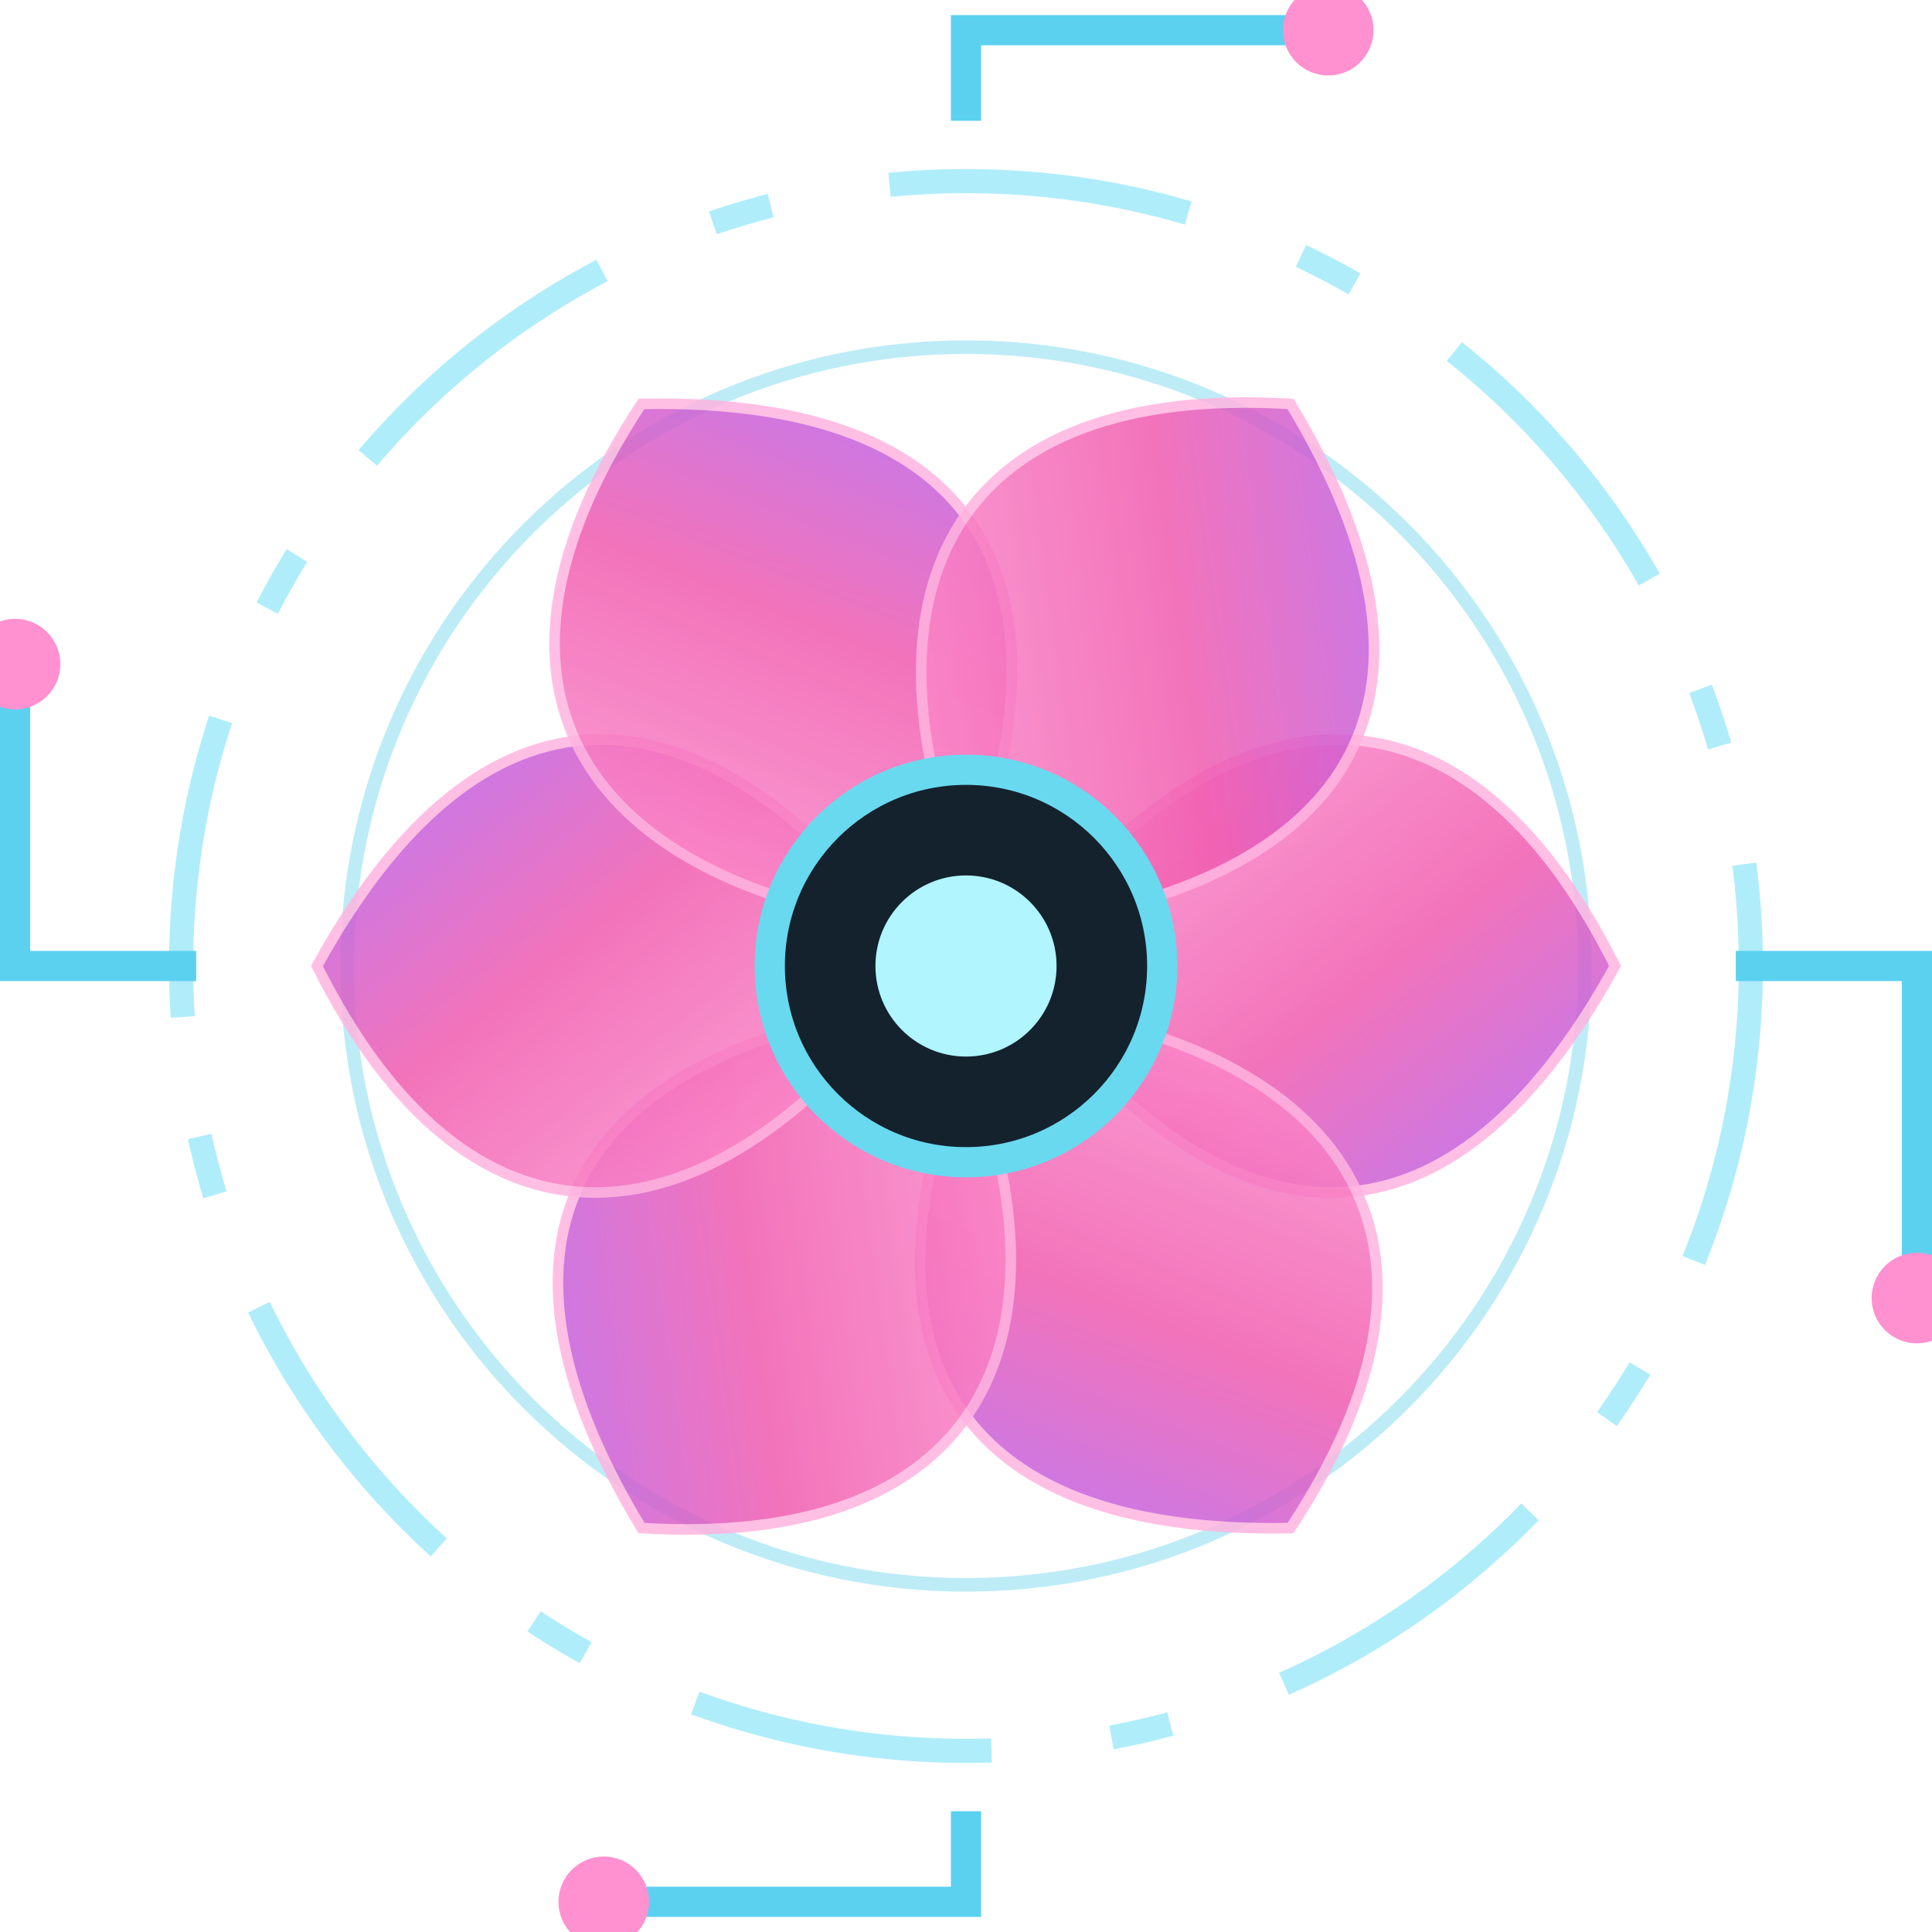
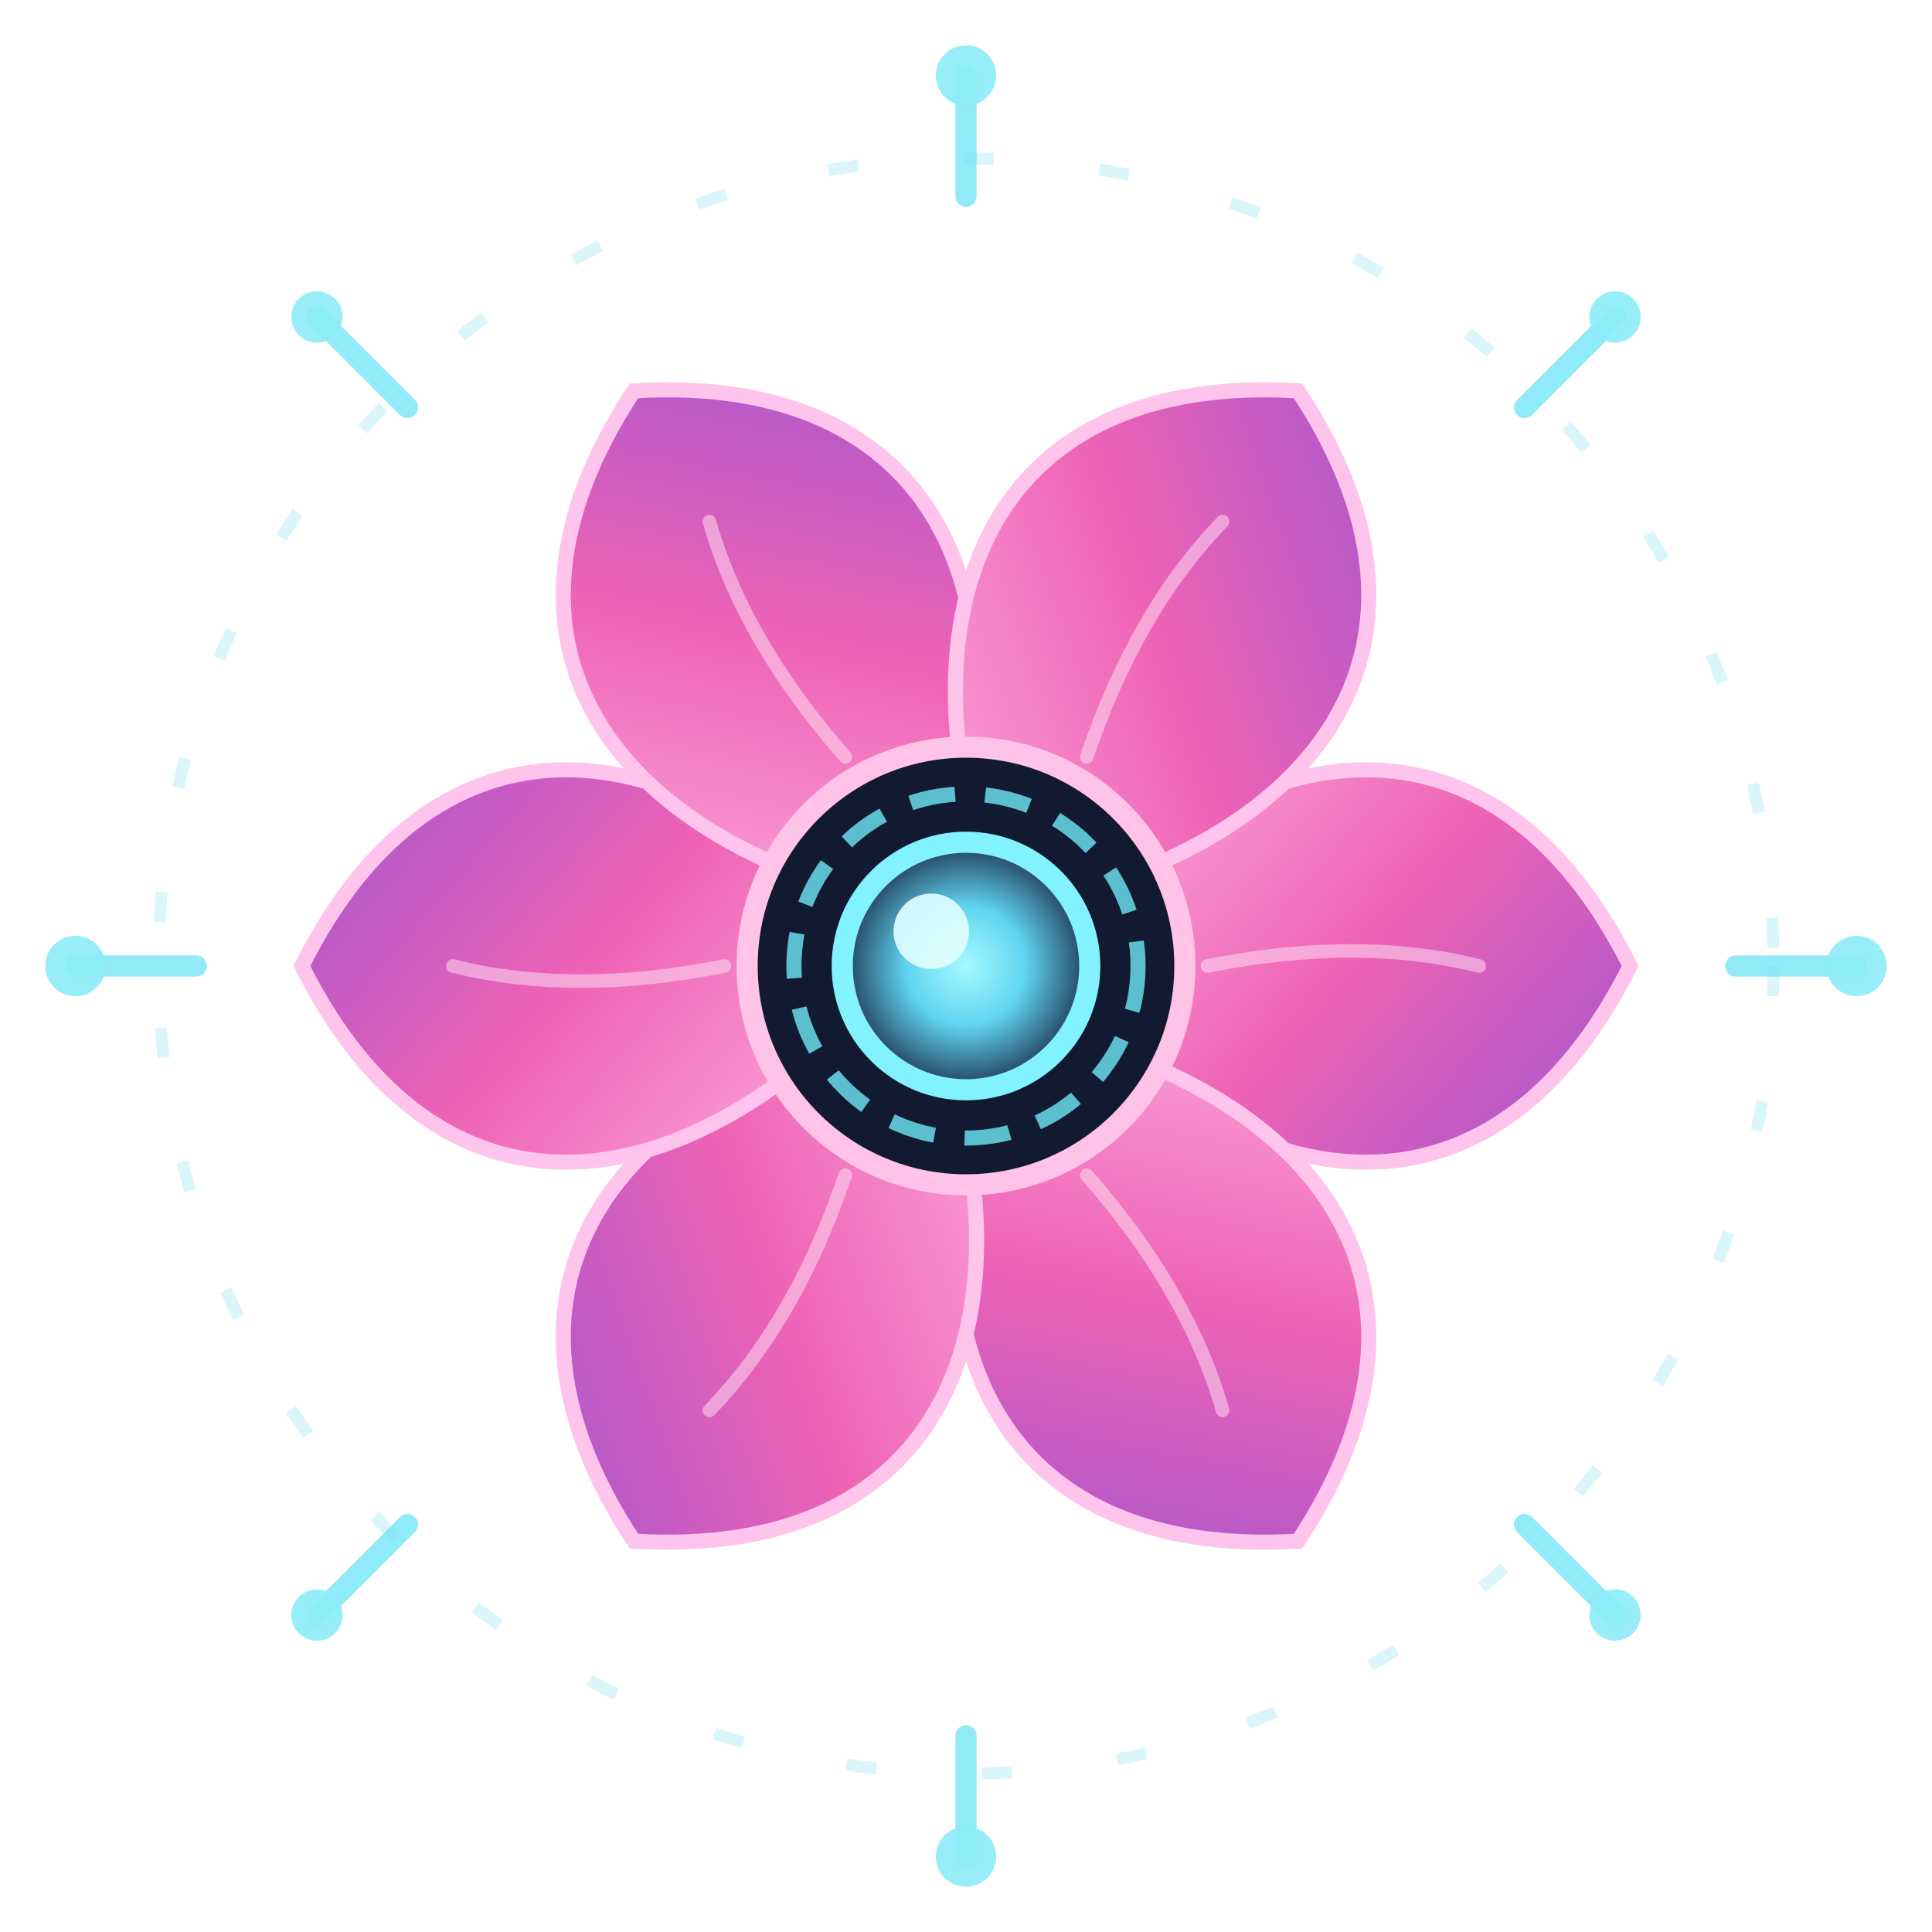
- <svg xmlns="http://www.w3.org/2000/svg" viewBox="0 0 128 128" fill="none" aria-hidden="true">
+ <svg xmlns="http://www.w3.org/2000/svg" viewBox="0 0 128 128" fill="none" role="img" aria-label="Cyberflower: flor biônica de seis pétalas com circuitos delicados">
  <defs>
-     <linearGradient id="cPetal" x1="0" y1="0" x2="1" y2="1">
-       <stop stop-color="#ff9bd4" />
-       <stop offset=".55" stop-color="#f05bae" />
-       <stop offset="1" stop-color="#aa62fa" />
+     <linearGradient id="petal" x1="70" y1="48" x2="109" y2="82" gradientUnits="userSpaceOnUse">
+       <stop stop-color="#ffb4e4" />
+       <stop offset=".48" stop-color="#ee63b5" />
+       <stop offset="1" stop-color="#9252d5" />
    </linearGradient>
+     <radialGradient id="core">
+       <stop stop-color="#a6f9ff" />
+       <stop offset=".48" stop-color="#60d5f0" />
+       <stop offset="1" stop-color="#203a59" />
+     </radialGradient>
  </defs>
-   <circle cx="64" cy="64" r="52" stroke="#5ad9f5" stroke-width="1.6" opacity=".48" stroke-dasharray="20 8 4 8" />
-   <circle cx="64" cy="64" r="41" stroke="#59cfe9" stroke-width=".9" opacity=".4" />
-   <g fill="url(#cPetal)" stroke="#ffb4df" stroke-width=".7">
-     <path transform="translate(64 64) rotate(0)" d="M5 -3C18 -19 33 -20 43 0C32 20 18 19 5 3Z" opacity=".85" />
-     <path transform="translate(64 64) rotate(60)" d="M5 -3C18 -19 33 -20 43 0C32 20 18 19 5 3Z" opacity=".85" />
-     <path transform="translate(64 64) rotate(120)" d="M5 -3C18 -19 33 -20 43 0C32 20 18 19 5 3Z" opacity=".85" />
-     <path transform="translate(64 64) rotate(180)" d="M5 -3C18 -19 33 -20 43 0C32 20 18 19 5 3Z" opacity=".85" />
-     <path transform="translate(64 64) rotate(240)" d="M5 -3C18 -19 33 -20 43 0C32 20 18 19 5 3Z" opacity=".85" />
-     <path transform="translate(64 64) rotate(300)" d="M5 -3C18 -19 33 -20 43 0C32 20 18 19 5 3Z" opacity=".85" />
+   <circle cx="64" cy="64" r="53.5" stroke="#6cdaef" stroke-width=".8" opacity=".25" stroke-dasharray="2 7" />
+   <g stroke="#75e5f5" stroke-width="1.4" stroke-linecap="round" opacity=".8">
+     <path d="M64 5 V13 M64 115 V123 M5 64 H13 M115 64 H123" />
+     <path d="M21 21 L27 27 M101 101 L107 107 M107 21 L101 27 M27 101 L21 107" />
  </g>
-   <circle cx="64" cy="64" r="13" fill="#14222e" stroke="#69d9ef" stroke-width="2" />
-   <circle cx="64" cy="64" r="6" fill="#b0f5ff" />
-   <path d="M64 8V2h24M64 120v6H40M13 64H1v-20M115 64h12v22" stroke="#5bd1ef" stroke-width="2" />
-   <g fill="#ff91d0">
-     <circle cx="88" cy="2" r="3" />
-     <circle cx="40" cy="126" r="3" />
-     <circle cx="1" cy="44" r="3" />
-     <circle cx="127" cy="86" r="3" />
+   <g fill="#8cecf7" opacity=".9">
+     <circle cx="64" cy="5" r="2" />
+     <circle cx="64" cy="123" r="2" />
+     <circle cx="5" cy="64" r="2" />
+     <circle cx="123" cy="64" r="2" />
+     <circle cx="21" cy="21" r="1.7" />
+     <circle cx="107" cy="21" r="1.7" />
+     <circle cx="21" cy="107" r="1.7" />
+     <circle cx="107" cy="107" r="1.7" />
  </g>
+   <g transform="rotate(0 64 64)">
+     <path d="M70 62 C83 48 99 46 108 64 C99 82 83 80 70 66 Z" fill="url(#petal)" stroke="#ffc4eb" stroke-width="1" />
+     <path d="M80 64 Q90 62 98 64" stroke="#ffe2f5" stroke-width=".9" stroke-linecap="round" opacity=".52" />
+   </g>
+   <g transform="rotate(60 64 64)">
+     <path d="M70 62 C83 48 99 46 108 64 C99 82 83 80 70 66 Z" fill="url(#petal)" stroke="#ffc4eb" stroke-width="1" />
+     <path d="M80 64 Q90 62 98 64" stroke="#ffe2f5" stroke-width=".9" stroke-linecap="round" opacity=".52" />
+   </g>
+   <g transform="rotate(120 64 64)">
+     <path d="M70 62 C83 48 99 46 108 64 C99 82 83 80 70 66 Z" fill="url(#petal)" stroke="#ffc4eb" stroke-width="1" />
+     <path d="M80 64 Q90 62 98 64" stroke="#ffe2f5" stroke-width=".9" stroke-linecap="round" opacity=".52" />
+   </g>
+   <g transform="rotate(180 64 64)">
+     <path d="M70 62 C83 48 99 46 108 64 C99 82 83 80 70 66 Z" fill="url(#petal)" stroke="#ffc4eb" stroke-width="1" />
+     <path d="M80 64 Q90 62 98 64" stroke="#ffe2f5" stroke-width=".9" stroke-linecap="round" opacity=".52" />
+   </g>
+   <g transform="rotate(240 64 64)">
+     <path d="M70 62 C83 48 99 46 108 64 C99 82 83 80 70 66 Z" fill="url(#petal)" stroke="#ffc4eb" stroke-width="1" />
+     <path d="M80 64 Q90 62 98 64" stroke="#ffe2f5" stroke-width=".9" stroke-linecap="round" opacity=".52" />
+   </g>
+   <g transform="rotate(300 64 64)">
+     <path d="M70 62 C83 48 99 46 108 64 C99 82 83 80 70 66 Z" fill="url(#petal)" stroke="#ffc4eb" stroke-width="1" />
+     <path d="M80 64 Q90 62 98 64" stroke="#ffe2f5" stroke-width=".9" stroke-linecap="round" opacity=".52" />
+   </g>
+   <circle cx="64" cy="64" r="14.5" fill="#111a30" stroke="#ffc3e7" stroke-width="1.4" />
+   <circle cx="64" cy="64" r="11.4" stroke="#69dcec" stroke-width="1" opacity=".85" stroke-dasharray="3 2" />
+   <circle cx="64" cy="64" r="8.2" fill="url(#core)" stroke="#82f2ff" stroke-width="1.4" />
+   <circle cx="61.7" cy="61.7" r="2.5" fill="#e2ffff" opacity=".9" />
</svg>
